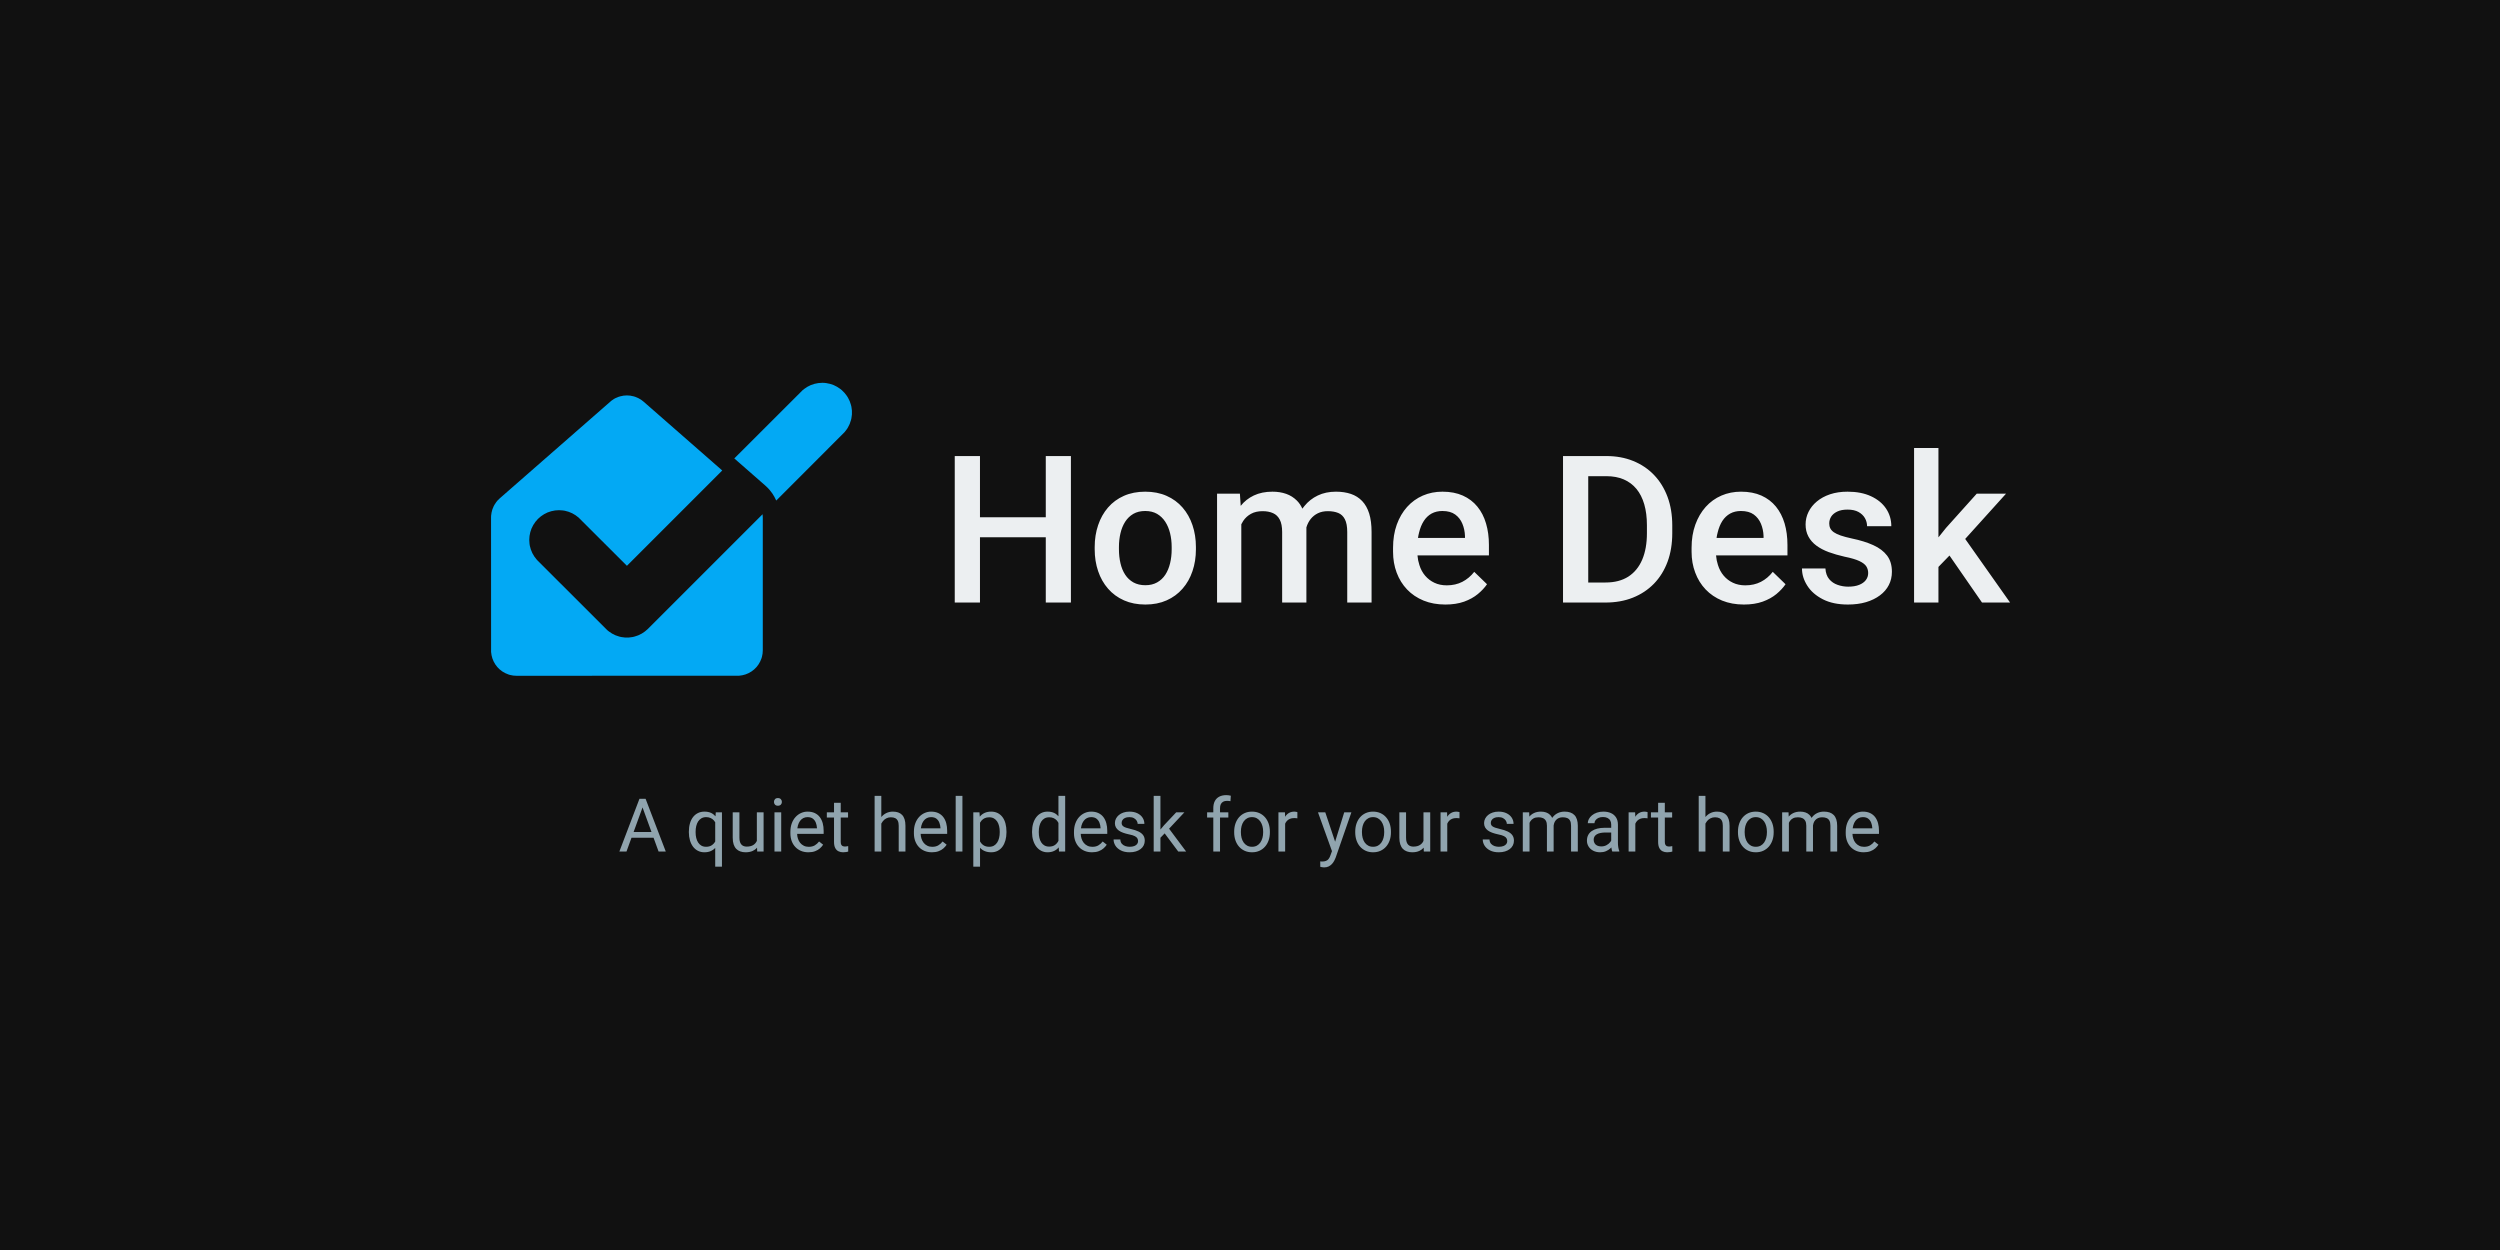
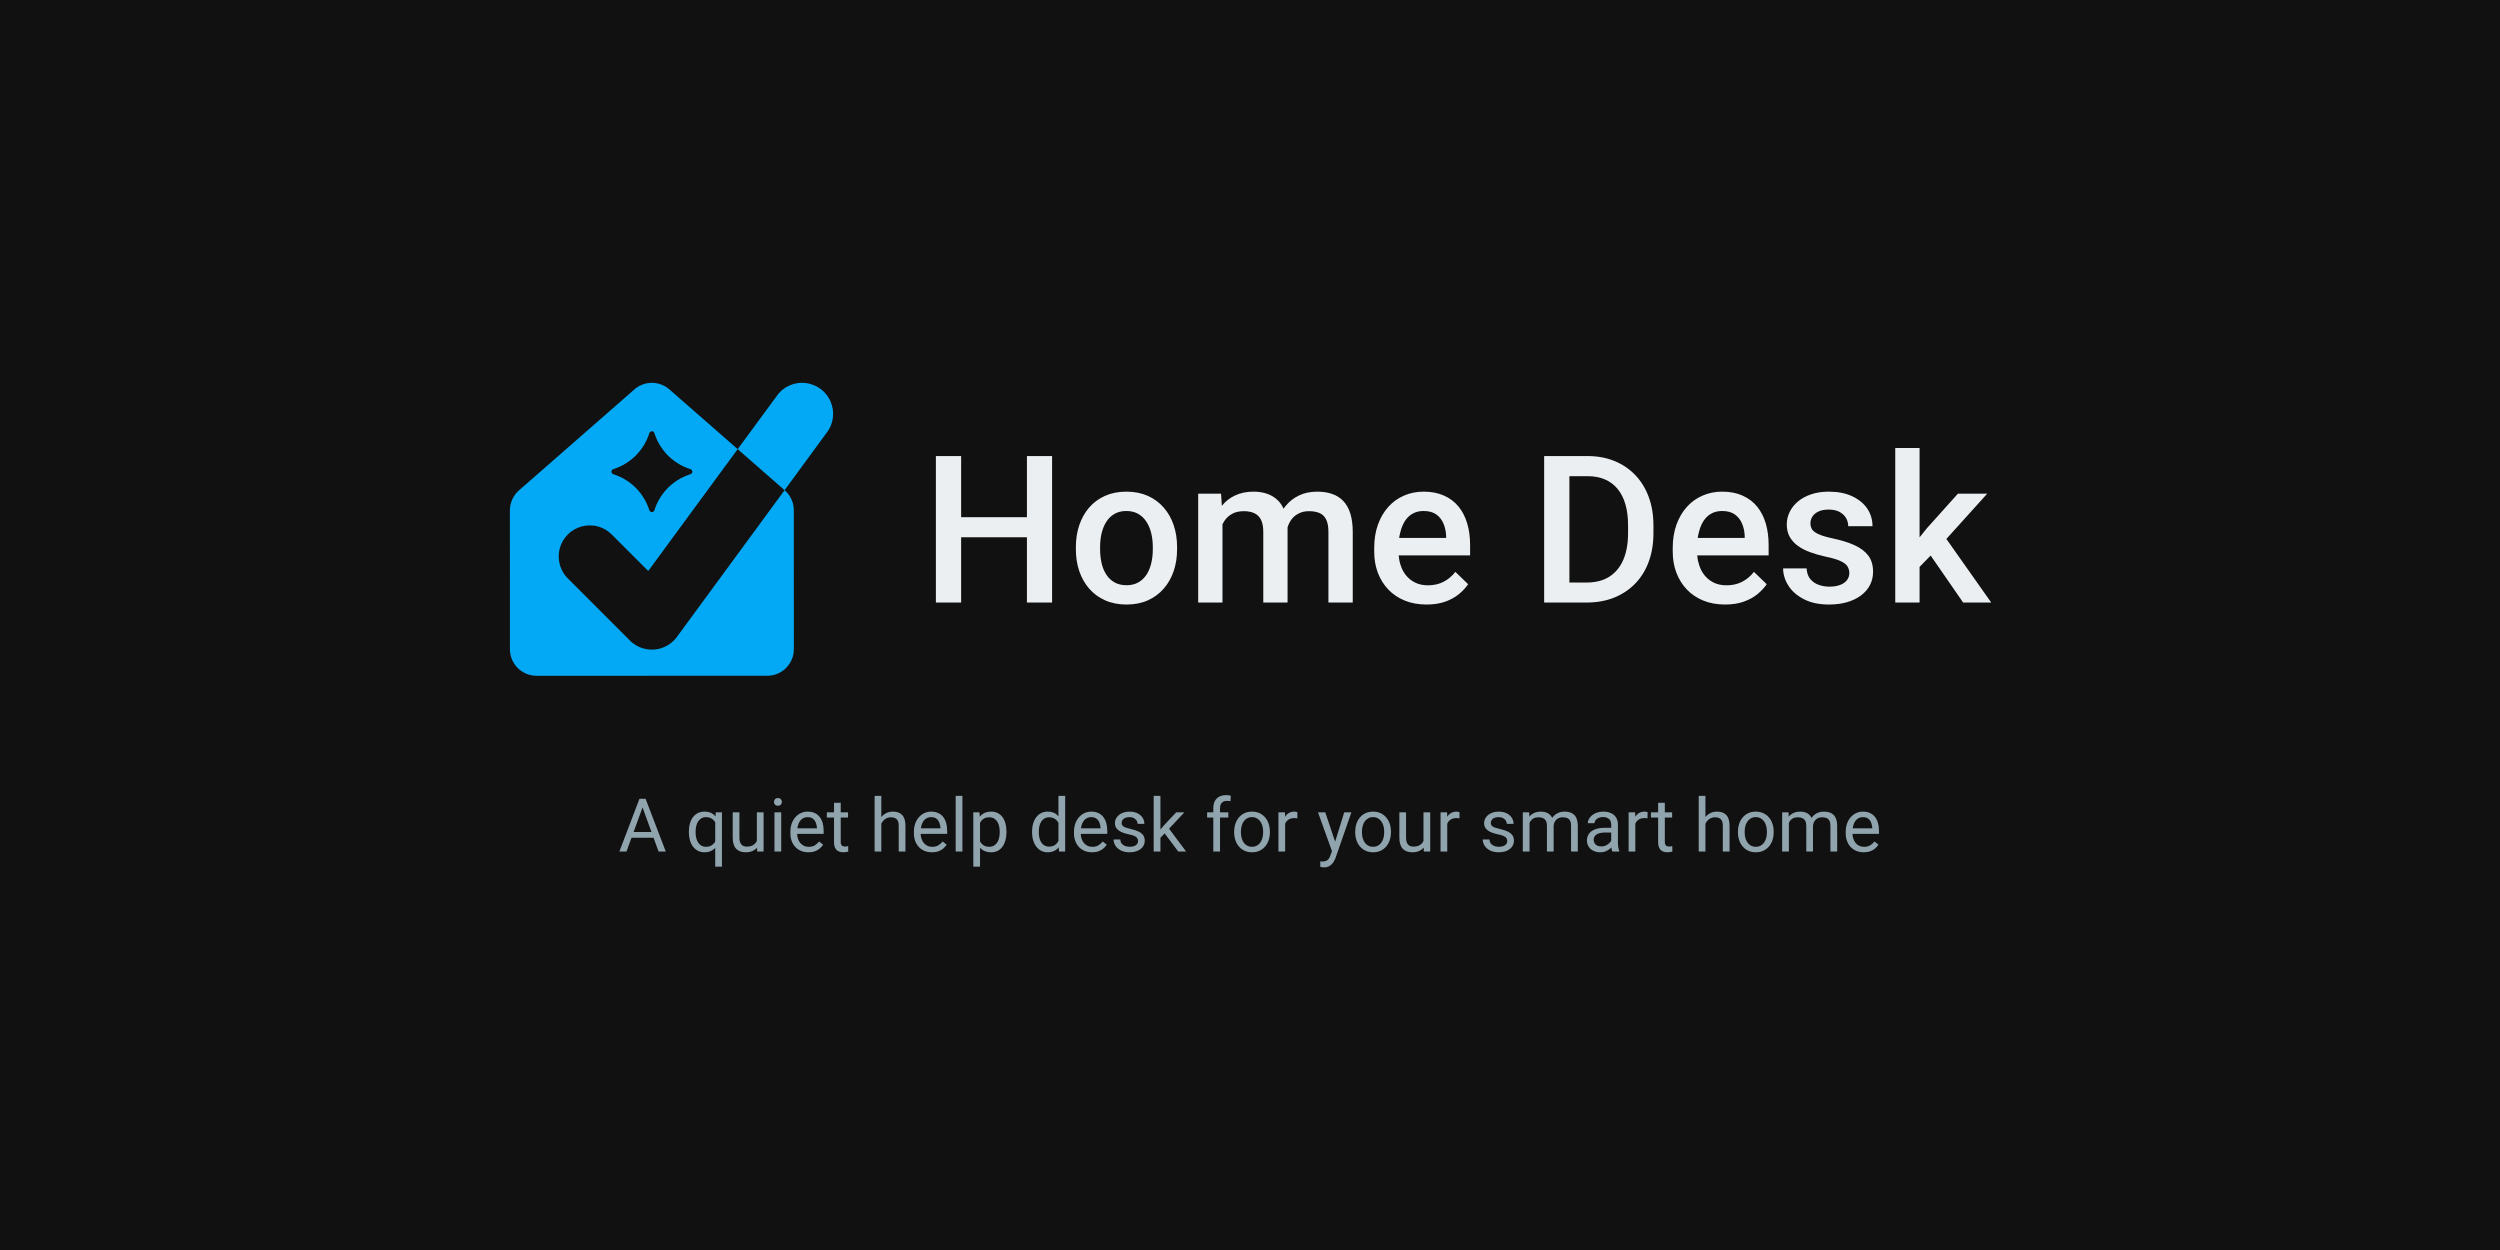
<svg xmlns="http://www.w3.org/2000/svg" viewBox="0 0 1280.00 640.00" width="1280" height="640">
  <rect width="1280" height="640" fill="#111111" />
-   <g transform="translate(251.417,196.0) scale(2.173913)">
-     <path fill="#03a9f4" fill-rule="evenodd" d="M83.26 11.62 83.82 10.89 84.06 10.50 84.47 9.68 84.76 8.81 84.87 8.37 84.99 7.46 84.99 6.54 84.87 5.63 84.76 5.19 84.47 4.32 84.06 3.50 83.82 3.11 83.26 2.38 82.62 1.74 82.26 1.45 81.50 0.94 80.68 0.53 79.81 0.24 78.91 0.06 78.46 0.01 78 0 77.09 0.06 76.19 0.24 75.32 0.53 74.50 0.94 73.74 1.45 73.38 1.74 57.29 17.81 64.59 24.20 65.16 24.74 65.60 25.22 66.24 26.05 66.72 26.83 67.17 27.73ZM35.33 3.98 34.65 3.59 33.93 3.29 33.55 3.18 32.78 3.02 32 2.97 31.22 3.02 30.45 3.18 30.07 3.29 29.35 3.59 29 3.77 28.35 4.21 2.05 27.21 1.49 27.76 1.24 28.07 0.81 28.72 0.62 29.07 0.32 29.79 0.12 30.55 0.01 31.33 0 31.72 0.01 63.39 0.12 64.17 0.32 64.93 0.62 65.65 1.01 66.33 1.49 66.96 2.04 67.51 2.67 67.99 3.35 68.38 4.07 68.68 4.45 68.80 5.22 68.95 6 69 58.39 68.99 59.17 68.88 59.93 68.68 60.65 68.38 61.33 67.99 61.96 67.51 62.51 66.96 62.99 66.33 63.38 65.65 63.68 64.93 63.80 64.55 63.95 63.78 64 63 64 31.72 63.95 30.95 36.95 57.95 36.26 58.55 35.50 59.06 34.68 59.47 33.81 59.76 33.37 59.87 32.46 59.99 31.54 59.99 30.63 59.87 30.19 59.76 29.32 59.47 28.50 59.06 27.74 58.55 27.38 58.26 11.05 41.95 10.74 41.62 10.18 40.89 9.72 40.10 9.37 39.25 9.13 38.37 9.06 37.91 9 37 9.06 36.09 9.24 35.19 9.53 34.32 9.94 33.50 10.45 32.74 11.05 32.05 11.74 31.45 12.50 30.94 13.32 30.53 14.19 30.24 15.09 30.06 16 30 16.91 30.06 17.37 30.13 18.25 30.37 19.10 30.72 19.89 31.18 20.62 31.74 32 43.10 54.45 20.65 35.95 4.46Z" />
-     <path fill="#eceff1" d="M115.15 17.25V31.66H130.65V17.25H136.57V51.75H130.65V36.37H115.15V51.75H109.21V17.25ZM142.17 39.22V38.67Q142.17 35.9 142.98 33.52Q143.78 31.14 145.31 29.37Q146.84 27.6 149.05 26.62Q151.27 25.64 154.07 25.64Q156.89 25.64 159.1 26.62Q161.32 27.6 162.86 29.37Q164.4 31.14 165.2 33.52Q166.01 35.9 166.01 38.67V39.22Q166.01 41.99 165.2 44.36Q164.4 46.73 162.86 48.49Q161.32 50.26 159.11 51.24Q156.91 52.22 154.11 52.22Q151.29 52.22 149.08 51.24Q146.86 50.26 145.32 48.49Q143.78 46.73 142.98 44.36Q142.17 41.99 142.17 39.22ZM147.88 38.67V39.22Q147.88 40.95 148.24 42.49Q148.59 44.03 149.35 45.19Q150.11 46.35 151.29 47.01Q152.48 47.67 154.11 47.67Q155.7 47.67 156.87 47.01Q158.05 46.35 158.81 45.19Q159.56 44.03 159.93 42.49Q160.3 40.95 160.3 39.22V38.67Q160.3 36.96 159.93 35.44Q159.56 33.91 158.79 32.72Q158.02 31.54 156.85 30.86Q155.68 30.19 154.07 30.19Q152.45 30.19 151.28 30.86Q150.11 31.54 149.35 32.72Q148.59 33.91 148.24 35.44Q147.88 36.96 147.88 38.67ZM176.7 33.32V51.75H170.99V26.11H176.37L176.56 28.98Q177.79 27.42 179.64 26.54Q181.53 25.64 184.04 25.64Q185.8 25.64 187.26 26.15Q188.71 26.66 189.8 27.75Q190.58 28.53 191.08 29.64Q191.32 29.33 191.58 29Q192.84 27.44 194.71 26.54Q196.58 25.64 199 25.64Q200.96 25.64 202.52 26.17Q204.07 26.7 205.16 27.84Q206.25 28.98 206.82 30.79Q207.38 32.6 207.38 35.16V51.75H201.65V35.14Q201.65 33.2 201.09 32.13Q200.54 31.06 199.52 30.65Q198.5 30.23 197.08 30.23Q195.75 30.23 194.74 30.72Q193.74 31.21 193.05 32.06Q192.36 32.94 192.03 34.05Q192.03 34.36 192.03 34.67V51.75H186.32V35.16Q186.32 33.29 185.76 32.23Q185.21 31.16 184.18 30.7Q183.14 30.23 181.72 30.23Q180.11 30.23 178.99 30.85Q177.86 31.47 177.15 32.53Q176.91 32.91 176.7 33.32ZM224.76 52.22Q221.91 52.22 219.63 51.29Q217.34 50.35 215.74 48.67Q214.14 46.99 213.29 44.71Q212.44 42.44 212.44 39.81V38.86Q212.44 35.85 213.31 33.41Q214.19 30.97 215.75 29.23Q217.32 27.49 219.45 26.56Q221.58 25.64 224.07 25.64Q226.82 25.64 228.88 26.56Q230.94 27.49 232.3 29.16Q233.67 30.83 234.34 33.13Q235.02 35.42 235.02 38.2V40.64H218.19Q218.29 41.85 218.64 42.91Q219.09 44.36 219.99 45.42Q220.9 46.49 222.17 47.09Q223.45 47.7 225.09 47.7Q227.15 47.7 228.76 46.87Q230.37 46.04 231.56 44.52L234.57 47.44Q233.74 48.65 232.41 49.75Q231.08 50.85 229.18 51.54Q227.27 52.22 224.76 52.22ZM218.31 36.54H229.38V36.09Q229.33 34.55 228.77 33.2Q228.22 31.85 227.08 31.02Q225.94 30.19 224.05 30.19Q222.63 30.19 221.52 30.79Q220.42 31.4 219.69 32.53Q218.95 33.67 218.57 35.26Q218.41 35.87 218.31 36.54ZM262.49 51.75H252.47V17.25H262.7Q266.14 17.25 268.98 18.4Q271.83 19.55 273.9 21.7Q275.97 23.86 277.09 26.87Q278.2 29.88 278.2 33.6V35.42Q278.2 39.14 277.09 42.15Q275.97 45.16 273.89 47.31Q271.8 49.45 268.92 50.6Q266.04 51.75 262.49 51.75ZM258.41 47.03H262.49Q265.69 47.03 267.86 45.64Q270.02 44.24 271.13 41.63Q272.23 39.03 272.23 35.42V33.55Q272.23 30.76 271.6 28.6Q270.97 26.44 269.75 24.97Q268.53 23.51 266.77 22.75Q265 21.99 262.7 21.99H258.41ZM295.07 52.22Q292.23 52.22 289.94 51.29Q287.66 50.35 286.06 48.67Q284.46 46.99 283.61 44.71Q282.75 42.44 282.75 39.81V38.86Q282.75 35.85 283.63 33.41Q284.51 30.97 286.07 29.23Q287.63 27.49 289.77 26.56Q291.9 25.64 294.39 25.64Q297.14 25.64 299.2 26.56Q301.26 27.49 302.62 29.16Q303.98 30.83 304.66 33.13Q305.33 35.42 305.33 38.2V40.64H288.51Q288.61 41.85 288.96 42.91Q289.41 44.36 290.31 45.42Q291.21 46.49 292.49 47.09Q293.77 47.7 295.41 47.7Q297.47 47.7 299.08 46.87Q300.69 46.04 301.87 44.52L304.88 47.44Q304.05 48.65 302.73 49.75Q301.4 50.85 299.49 51.54Q297.59 52.22 295.07 52.22ZM288.63 36.54H299.7V36.09Q299.65 34.55 299.09 33.2Q298.53 31.85 297.4 31.02Q296.26 30.19 294.36 30.19Q292.94 30.19 291.84 30.79Q290.74 31.4 290 32.53Q289.27 33.67 288.89 35.26Q288.72 35.87 288.63 36.54ZM324.34 44.81Q324.34 43.95 323.92 43.26Q323.49 42.56 322.29 41.99Q321.1 41.42 318.77 40.95Q316.74 40.49 315.04 39.87Q313.35 39.24 312.14 38.34Q310.93 37.44 310.27 36.21Q309.6 34.97 309.6 33.36Q309.6 31.8 310.29 30.4Q310.98 29 312.26 27.94Q313.54 26.87 315.37 26.25Q317.21 25.64 319.48 25.64Q322.71 25.64 325.02 26.72Q327.33 27.79 328.56 29.63Q329.79 31.47 329.79 33.77H324.08Q324.08 32.75 323.57 31.86Q323.06 30.97 322.04 30.41Q321.03 29.86 319.48 29.86Q318.02 29.86 317.06 30.32Q316.1 30.78 315.63 31.51Q315.17 32.25 315.17 33.13Q315.17 33.77 315.42 34.27Q315.67 34.78 316.26 35.2Q316.85 35.61 317.89 35.97Q318.92 36.32 320.48 36.66Q323.42 37.27 325.54 38.23Q327.66 39.19 328.8 40.7Q329.93 42.2 329.93 44.5Q329.93 46.21 329.21 47.62Q328.49 49.03 327.11 50.06Q325.74 51.09 323.83 51.66Q321.93 52.22 319.56 52.22Q316.07 52.22 313.66 50.98Q311.24 49.74 310 47.78Q308.75 45.83 308.75 43.72H314.27Q314.37 45.3 315.16 46.24Q315.95 47.18 317.15 47.59Q318.35 48.01 319.63 48.01Q321.17 48.01 322.21 47.59Q323.25 47.18 323.8 46.45Q324.34 45.73 324.34 44.81ZM340.89 15.35V36.4L342.66 34.19L349.91 26.11H356.81L347.19 36.77L357.76 51.75H351.15L343.49 40.68L340.89 43.36V51.75H335.15V15.35Z" />
+   <g transform="translate(261.0616,196.0) scale(2.27175)">
+     <path fill="#03a9f4" fill-rule="evenodd" d="M71.75 10.76 72.19 9.96 72.37 9.54 72.65 8.66 72.81 7.76 72.85 6.85 72.77 5.94 72.57 5.04 72.26 4.18 72.06 3.77 71.59 2.99 71.01 2.27 70.69 1.94 69.99 1.35 69.22 0.86 68.39 0.48 67.52 0.20 66.61 0.04 65.70 0 65.24 0.02 64.34 0.16 63.89 0.28 63.03 0.59 62.22 1.01 61.47 1.54 61.12 1.84 60.49 2.50 51.34 14.95 61.91 24.20ZM35 0.80 34.29 0.46 33.55 0.20 32.78 0.05 32 0 31.61 0.01 30.83 0.12 30.45 0.20 29.71 0.46 29 0.80 28.35 1.24 2.05 24.24 1.49 24.79 1.24 25.09 0.81 25.75 0.62 26.09 0.32 26.82 0.12 27.58 0.01 28.36 0 28.75 0.01 60.42 0.12 61.20 0.32 61.96 0.62 62.68 1.01 63.36 1.49 63.98 2.04 64.54 2.67 65.02 3.35 65.41 4.07 65.71 4.83 65.91 5.22 65.98 6 66.03 58.39 66.02 59.17 65.91 59.93 65.71 60.65 65.41 61.33 65.02 61.96 64.54 62.51 63.98 62.99 63.36 63.38 62.68 63.68 61.96 63.80 61.58 63.95 60.81 64 60.03 63.99 28.36 63.88 27.58 63.80 27.20 63.68 26.82 63.38 26.09 63.19 25.75 62.76 25.09 62.24 24.50 61.91 24.20 37.64 57.27 37.36 57.63 37.05 57.98 36.71 58.30 36.36 58.60 35.99 58.88 35.60 59.13 35.19 59.36 34.77 59.56 34.34 59.72 33.90 59.87 33.45 59.98 32.99 60.06 32.53 60.11 32.07 60.13 31.61 60.12 31.14 60.08 30.69 60 30.23 59.90 29.79 59.77 29.35 59.61 28.93 59.42 28.52 59.20 28.13 58.96 27.75 58.69 27.39 58.40 27.05 58.08 13.05 44.08 12.45 43.39 12.18 43.02 11.72 42.22 11.37 41.38 11.24 40.94 11.06 40.04 11 39.13 11.06 38.21 11.24 37.32 11.53 36.45 11.94 35.63 12.45 34.87 13.05 34.18 13.74 33.57 14.50 33.07 15.32 32.66 16.19 32.37 17.09 32.19 18 32.13 18.91 32.19 19.37 32.26 20.25 32.50 20.68 32.66 21.50 33.07 22.26 33.57 22.95 34.18 31.18 42.41 51.34 14.95 35.95 1.49 35.33 1.01ZM23.95 19.24 24.70 18.92 25.45 18.56 26.23 18.10 26.98 17.59 27.68 17.03 28.38 16.39 29 15.71 29.58 14.99 30.09 14.24 30.52 13.50 30.90 12.73 31.21 11.98 31.43 11.32 31.50 11.18 31.61 11.07 31.74 10.98 31.88 10.93 32.04 10.92 32.19 10.95 32.33 11.02 32.42 11.09 32.52 11.22 32.79 11.98 33.10 12.73 33.48 13.50 33.93 14.26 34.44 15.01 35 15.71 35.62 16.39 36.32 17.03 37.04 17.60 37.79 18.11 38.53 18.55 39.30 18.92 40.05 19.24 40.70 19.46 40.84 19.53 40.96 19.63 41.05 19.76 41.10 19.91 41.11 20.07 41.08 20.22 41.03 20.33 40.93 20.45 40.81 20.55 40.05 20.82 39.30 21.13 38.53 21.51 37.77 21.95 37.02 22.47 36.32 23.02 35.64 23.65 35 24.35 34.42 25.07 33.91 25.82 33.48 26.56 33.10 27.33 32.79 28.08 32.57 28.73 32.50 28.87 32.39 28.99 32.26 29.08 32.12 29.13 31.96 29.14 31.81 29.11 31.70 29.06 31.58 28.96 31.48 28.84 31.21 28.08 30.90 27.33 30.52 26.56 30.07 25.80 29.56 25.05 29 24.35 28.36 23.65 27.68 23.02 26.96 22.45 26.21 21.94 25.47 21.51 24.70 21.13 23.95 20.82 23.26 20.58 23.12 20.50 23.01 20.39 22.92 20.22 22.89 20.03 22.92 19.84 23.01 19.66 23.12 19.55 23.22 19.49Z" />
+     <path fill="#eceff1" d="M101.7 16.51V30.29H116.53V16.51H122.2V49.52H116.53V34.81H101.7V49.52H96.01V16.51ZM127.56 37.53V37Q127.56 34.35 128.33 32.07Q129.1 29.79 130.56 28.11Q132.02 26.42 134.14 25.47Q136.26 24.53 138.94 24.53Q141.64 24.53 143.76 25.47Q145.88 26.42 147.35 28.11Q148.83 29.79 149.6 32.07Q150.37 34.35 150.37 37V37.53Q150.37 40.18 149.6 42.45Q148.83 44.71 147.35 46.4Q145.88 48.09 143.77 49.03Q141.66 49.97 138.99 49.97Q136.29 49.97 134.17 49.03Q132.05 48.09 130.57 46.4Q129.1 44.71 128.33 42.45Q127.56 40.18 127.56 37.53ZM133.02 37V37.53Q133.02 39.18 133.36 40.66Q133.7 42.13 134.43 43.24Q135.15 44.35 136.29 44.99Q137.42 45.62 138.99 45.62Q140.5 45.62 141.63 44.99Q142.75 44.35 143.48 43.24Q144.2 42.13 144.55 40.66Q144.9 39.18 144.9 37.53V37Q144.9 35.37 144.55 33.91Q144.2 32.45 143.46 31.31Q142.73 30.18 141.6 29.53Q140.48 28.89 138.94 28.89Q137.4 28.89 136.28 29.53Q135.15 30.18 134.43 31.31Q133.7 32.45 133.36 33.91Q133.02 35.37 133.02 37ZM160.6 31.88V49.52H155.13V24.99H160.28L160.46 27.73Q161.64 26.23 163.41 25.4Q165.22 24.53 167.63 24.53Q169.31 24.53 170.7 25.02Q172.09 25.51 173.14 26.55Q173.89 27.3 174.36 28.37Q174.59 28.07 174.84 27.75Q176.04 26.26 177.83 25.4Q179.62 24.53 181.94 24.53Q183.82 24.53 185.3 25.04Q186.79 25.55 187.83 26.64Q188.87 27.73 189.42 29.47Q189.96 31.2 189.96 33.65V49.52H184.48V33.63Q184.48 31.77 183.94 30.75Q183.41 29.73 182.43 29.33Q181.46 28.93 180.1 28.93Q178.83 28.93 177.87 29.4Q176.9 29.86 176.24 30.68Q175.59 31.52 175.27 32.58Q175.27 32.88 175.27 33.17V49.52H169.8V33.65Q169.8 31.86 169.27 30.84Q168.74 29.82 167.75 29.37Q166.77 28.93 165.41 28.93Q163.86 28.93 162.79 29.52Q161.71 30.11 161.03 31.13Q160.8 31.49 160.6 31.88ZM206.59 49.97Q203.87 49.97 201.68 49.08Q199.49 48.18 197.96 46.57Q196.43 44.96 195.61 42.79Q194.8 40.61 194.8 38.09V37.19Q194.8 34.31 195.64 31.97Q196.47 29.64 197.97 27.97Q199.47 26.3 201.51 25.42Q203.55 24.53 205.93 24.53Q208.56 24.53 210.53 25.42Q212.51 26.3 213.81 27.9Q215.11 29.5 215.76 31.7Q216.41 33.9 216.41 36.55V38.89H200.31Q200.4 40.04 200.74 41.06Q201.17 42.45 202.03 43.47Q202.89 44.49 204.12 45.07Q205.34 45.64 206.9 45.64Q208.88 45.64 210.42 44.85Q211.96 44.06 213.09 42.61L215.97 45.39Q215.18 46.55 213.91 47.61Q212.64 48.66 210.82 49.32Q208.99 49.97 206.59 49.97ZM200.42 34.96H211.01V34.53Q210.96 33.06 210.43 31.77Q209.9 30.47 208.81 29.68Q207.72 28.89 205.91 28.89Q204.55 28.89 203.49 29.47Q202.44 30.04 201.73 31.13Q201.03 32.22 200.67 33.74Q200.51 34.33 200.42 34.96ZM242.69 49.52H233.1V16.51H242.9Q246.19 16.51 248.91 17.61Q251.63 18.71 253.61 20.77Q255.6 22.83 256.66 25.71Q257.73 28.59 257.73 32.15V33.9Q257.73 37.46 256.66 40.34Q255.6 43.22 253.6 45.27Q251.6 47.32 248.85 48.42Q246.09 49.52 242.69 49.52ZM238.79 45.01H242.69Q245.75 45.01 247.83 43.67Q249.9 42.33 250.96 39.84Q252.01 37.35 252.01 33.9V32.11Q252.01 29.43 251.41 27.37Q250.81 25.3 249.64 23.9Q248.48 22.49 246.79 21.77Q245.1 21.04 242.9 21.04H238.79ZM273.88 49.97Q271.15 49.97 268.97 49.08Q266.78 48.18 265.25 46.57Q263.72 44.96 262.9 42.79Q262.08 40.61 262.08 38.09V37.19Q262.08 34.31 262.92 31.97Q263.76 29.64 265.26 27.97Q266.76 26.3 268.8 25.42Q270.84 24.53 273.22 24.53Q275.85 24.53 277.82 25.42Q279.79 26.3 281.1 27.9Q282.4 29.5 283.05 31.7Q283.69 33.9 283.69 36.55V38.89H267.59Q267.69 40.04 268.03 41.06Q268.46 42.45 269.32 43.47Q270.18 44.49 271.4 45.07Q272.63 45.64 274.19 45.64Q276.17 45.64 277.71 44.85Q279.25 44.06 280.38 42.61L283.26 45.39Q282.47 46.55 281.2 47.61Q279.93 48.66 278.1 49.32Q276.28 49.97 273.88 49.97ZM267.71 34.96H278.3V34.53Q278.25 33.06 277.72 31.77Q277.19 30.47 276.1 29.68Q275.01 28.89 273.2 28.89Q271.83 28.89 270.78 29.47Q269.73 30.04 269.02 31.13Q268.32 32.22 267.96 33.74Q267.8 34.33 267.71 34.96ZM301.88 42.88Q301.88 42.06 301.47 41.39Q301.07 40.72 299.92 40.18Q298.78 39.64 296.55 39.18Q294.6 38.75 292.98 38.15Q291.36 37.55 290.21 36.69Q289.05 35.83 288.41 34.65Q287.78 33.47 287.78 31.93Q287.78 30.43 288.44 29.09Q289.09 27.75 290.32 26.73Q291.54 25.71 293.3 25.12Q295.06 24.53 297.23 24.53Q300.32 24.53 302.53 25.57Q304.74 26.6 305.92 28.35Q307.1 30.11 307.1 32.31H301.63Q301.63 31.34 301.15 30.49Q300.66 29.64 299.68 29.1Q298.71 28.57 297.23 28.57Q295.83 28.57 294.91 29.01Q293.99 29.45 293.55 30.16Q293.11 30.86 293.11 31.7Q293.11 32.31 293.35 32.8Q293.58 33.29 294.15 33.68Q294.72 34.08 295.7 34.42Q296.69 34.76 298.19 35.08Q301 35.67 303.03 36.59Q305.06 37.5 306.15 38.94Q307.23 40.38 307.23 42.58Q307.23 44.22 306.54 45.56Q305.85 46.91 304.54 47.9Q303.22 48.89 301.4 49.43Q299.57 49.97 297.3 49.97Q293.97 49.97 291.66 48.78Q289.34 47.59 288.15 45.72Q286.96 43.85 286.96 41.83H292.25Q292.34 43.35 293.1 44.25Q293.86 45.15 295 45.54Q296.15 45.94 297.37 45.94Q298.84 45.94 299.84 45.54Q300.84 45.15 301.36 44.45Q301.88 43.76 301.88 42.88ZM317.71 14.69V34.83L319.41 32.72L326.35 24.99H332.95L323.75 35.19L333.86 49.52H327.53L320.21 38.93L317.71 41.49V49.52H312.23V14.69Z" />
  </g>
  <path fill="#90a4ae" d="M337.2 436 334.62 428.93H323.32L320.76 436H317.11L327.4 408.98H330.54L340.88 436ZM333.57 426 328.98 413.4 324.4 426ZM366.19 443.72V434.16Q365.26 435.15 364.04 435.7Q362.57 436.37 360.66 436.37Q358.8 436.37 357.33 435.61Q355.85 434.85 354.82 433.48Q353.79 432.1 353.25 430.24Q352.7 428.37 352.7 426.18V425.79Q352.7 423.49 353.24 421.61Q353.77 419.73 354.81 418.37Q355.85 417.02 357.33 416.29Q358.8 415.55 360.7 415.55Q362.59 415.55 364.04 416.2Q365.35 416.81 366.34 417.95L366.48 415.92H369.64V443.72ZM356.15 425.79V426.18Q356.15 427.69 356.47 429.01Q356.78 430.34 357.44 431.36Q358.1 432.38 359.11 432.97Q360.12 433.55 361.51 433.55Q363.22 433.55 364.36 432.81Q365.5 432.07 366.19 430.84V421.01Q365.87 420.49 365.48 420.04Q364.8 419.28 363.82 418.83Q362.85 418.37 361.55 418.37Q360.14 418.37 359.12 418.97Q358.1 419.56 357.44 420.59Q356.78 421.62 356.47 422.96Q356.15 424.29 356.15 425.79ZM387.51 430.53V415.92H390.96V436H387.68L387.6 434.01Q386.73 435.05 385.39 435.67Q383.89 436.37 381.74 436.37Q380.27 436.37 379.06 435.94Q377.84 435.52 376.97 434.63Q376.1 433.74 375.62 432.31Q375.15 430.88 375.15 428.88V415.92H378.58V428.91Q378.58 430.27 378.89 431.15Q379.2 432.03 379.73 432.54Q380.25 433.05 380.91 433.25Q381.57 433.46 382.28 433.46Q384.47 433.46 385.75 432.6Q386.93 431.83 387.51 430.53ZM399.98 415.92V436H396.53V415.92ZM396.27 410.6Q396.27 409.76 396.78 409.19Q397.29 408.61 398.29 408.61Q399.27 408.61 399.8 409.19Q400.33 409.76 400.33 410.6Q400.33 411.4 399.8 411.96Q399.27 412.53 398.29 412.53Q397.29 412.53 396.78 411.96Q396.27 411.4 396.27 410.6ZM413.9 436.37Q411.8 436.37 410.1 435.66Q408.41 434.94 407.19 433.64Q405.97 432.34 405.32 430.56Q404.68 428.78 404.68 426.67V425.89Q404.68 423.44 405.4 421.52Q406.12 419.6 407.37 418.26Q408.61 416.93 410.19 416.24Q411.76 415.55 413.45 415.55Q415.6 415.55 417.17 416.29Q418.74 417.04 419.74 418.36Q420.74 419.69 421.23 421.48Q421.71 423.27 421.71 425.39V426.93H408.13Q408.16 428.21 408.53 429.34Q408.92 430.6 409.69 431.55Q410.46 432.49 411.57 433.03Q412.67 433.57 414.08 433.57Q415.9 433.57 417.16 432.83Q418.42 432.08 419.37 430.84L421.45 432.49Q420.8 433.48 419.8 434.37Q418.8 435.26 417.34 435.81Q415.88 436.37 413.9 436.37ZM408.24 424.12H418.28V423.87Q418.2 422.53 417.73 421.27Q417.26 420.01 416.24 419.19Q415.21 418.37 413.45 418.37Q412.28 418.37 411.3 418.86Q410.32 419.36 409.61 420.32Q408.91 421.29 408.52 422.68Q408.33 423.35 408.24 424.12ZM434.2 415.92V418.56H430.45V431.03Q430.45 432.05 430.77 432.57Q431.08 433.09 431.58 433.25Q432.08 433.42 432.66 433.42Q433.08 433.42 433.56 433.34Q434.03 433.25 434.27 433.2L434.29 436Q433.88 436.13 433.22 436.25Q432.57 436.37 431.64 436.37Q430.38 436.37 429.32 435.87Q428.26 435.37 427.64 434.19Q427.02 433.01 427.02 431.01V418.56H423.34V415.92H427.02V411.04H430.45V415.92ZM451.23 407.5V418.32Q451.25 418.3 451.27 418.28Q452.35 416.98 453.84 416.27Q455.34 415.55 457.15 415.55Q458.64 415.55 459.83 415.95Q461.01 416.35 461.86 417.22Q462.7 418.09 463.15 419.48Q463.59 420.86 463.59 422.84V436H460.14V422.81Q460.14 421.23 459.68 420.27Q459.21 419.32 458.32 418.88Q457.43 418.45 456.13 418.45Q454.85 418.45 453.8 418.99Q452.76 419.52 452.01 420.47Q451.57 421.03 451.23 421.68V436H447.8V407.5ZM477.14 436.37Q475.04 436.37 473.34 435.66Q471.65 434.94 470.43 433.64Q469.22 432.34 468.57 430.56Q467.92 428.78 467.92 426.67V425.89Q467.92 423.44 468.64 421.52Q469.36 419.6 470.61 418.26Q471.85 416.93 473.43 416.24Q475 415.55 476.69 415.55Q478.85 415.55 480.41 416.29Q481.98 417.04 482.98 418.36Q483.99 419.69 484.47 421.48Q484.95 423.27 484.95 425.39V426.93H471.37Q471.41 428.21 471.78 429.34Q472.17 430.6 472.94 431.55Q473.71 432.49 474.81 433.03Q475.91 433.57 477.32 433.57Q479.14 433.57 480.4 432.83Q481.67 432.08 482.61 430.84L484.69 432.49Q484.04 433.48 483.04 434.37Q482.04 435.26 480.58 435.81Q479.12 436.37 477.14 436.37ZM471.48 424.12H481.52V423.87Q481.44 422.53 480.97 421.27Q480.5 420.01 479.48 419.19Q478.46 418.37 476.69 418.37Q475.52 418.37 474.54 418.86Q473.56 419.36 472.85 420.32Q472.15 421.29 471.76 422.68Q471.57 423.35 471.48 424.12ZM492.76 407.5V436H489.31V407.5ZM515.31 425.79V426.18Q515.31 428.37 514.79 430.24Q514.27 432.1 513.28 433.48Q512.28 434.85 510.84 435.61Q509.39 436.37 507.52 436.37Q505.61 436.37 504.14 435.74Q502.77 435.15 501.78 434.05V443.72H498.33V415.92H501.49L501.65 418.13Q501.65 418.13 501.67 418.11Q502.67 416.87 504.12 416.21Q505.57 415.55 507.46 415.55Q509.35 415.55 510.82 416.29Q512.28 417.02 513.29 418.37Q514.29 419.73 514.8 421.61Q515.31 423.49 515.31 425.79ZM511.86 426.18V425.79Q511.86 424.29 511.54 422.97Q511.23 421.64 510.57 420.63Q509.91 419.62 508.89 419.03Q507.87 418.45 506.46 418.45Q505.16 418.45 504.2 418.89Q503.25 419.34 502.58 420.08Q502.12 420.6 501.78 421.21V430.79Q501.84 430.9 501.91 431.01Q502.58 432.16 503.69 432.85Q504.81 433.55 506.5 433.55Q507.89 433.55 508.9 432.97Q509.91 432.38 510.57 431.36Q511.23 430.34 511.54 429.01Q511.86 427.69 511.86 426.18ZM528.41 426.18V425.79Q528.41 423.49 528.98 421.61Q529.54 419.73 530.59 418.37Q531.64 417.02 533.1 416.29Q534.55 415.55 536.35 415.55Q538.25 415.55 539.68 416.2Q540.97 416.81 541.92 417.93V407.5H545.37V436H542.22L542.05 433.85Q541.07 435.05 539.66 435.7Q538.23 436.37 536.32 436.37Q534.55 436.37 533.1 435.61Q531.64 434.85 530.59 433.48Q529.54 432.1 528.98 430.24Q528.41 428.37 528.41 426.18ZM531.86 425.79V426.18Q531.86 427.69 532.17 429Q532.48 430.32 533.13 431.32Q533.77 432.33 534.78 432.89Q535.78 433.46 537.17 433.46Q538.88 433.46 539.98 432.73Q541.09 432.01 541.75 430.82Q541.85 430.67 541.92 430.51V421.32Q541.57 420.66 541.09 420.08Q540.42 419.34 539.46 418.89Q538.51 418.45 537.21 418.45Q535.8 418.45 534.79 419.03Q533.77 419.62 533.13 420.63Q532.48 421.64 532.17 422.97Q531.86 424.29 531.86 425.79ZM559.1 436.37Q557.01 436.37 555.31 435.66Q553.61 434.94 552.4 433.64Q551.18 432.34 550.53 430.56Q549.88 428.78 549.88 426.67V425.89Q549.88 423.44 550.61 421.52Q551.33 419.6 552.57 418.26Q553.82 416.93 555.39 416.24Q556.97 415.55 558.66 415.55Q560.81 415.55 562.38 416.29Q563.95 417.04 564.95 418.36Q565.95 419.69 566.43 421.48Q566.92 423.27 566.92 425.39V426.93H553.33Q553.37 428.21 553.74 429.34Q554.13 430.6 554.9 431.55Q555.67 432.49 556.78 433.03Q557.88 433.57 559.29 433.57Q561.11 433.57 562.37 432.83Q563.63 432.08 564.58 430.84L566.66 432.49Q566.01 433.48 565 434.37Q564 435.26 562.55 435.81Q561.09 436.37 559.1 436.37ZM553.44 424.12H563.48V423.87Q563.41 422.53 562.94 421.27Q562.46 420.01 561.44 419.19Q560.42 418.37 558.66 418.37Q557.49 418.37 556.51 418.86Q555.52 419.36 554.82 420.32Q554.11 421.29 553.72 422.68Q553.54 423.35 553.44 424.12ZM582.69 430.67Q582.69 429.93 582.36 429.29Q582.04 428.65 581.05 428.12Q580.05 427.59 578.07 427.21Q576.4 426.85 575.05 426.37Q573.71 425.89 572.77 425.2Q571.83 424.51 571.33 423.59Q570.83 422.66 570.83 421.42Q570.83 420.23 571.36 419.17Q571.89 418.11 572.86 417.3Q573.84 416.48 575.21 416.02Q576.58 415.55 578.27 415.55Q580.68 415.55 582.39 416.41Q584.1 417.26 585.01 418.68Q585.92 420.1 585.92 421.82H582.48Q582.48 420.99 581.99 420.2Q581.5 419.41 580.56 418.89Q579.63 418.37 578.27 418.37Q576.84 418.37 575.96 418.81Q575.08 419.25 574.68 419.91Q574.28 420.58 574.28 421.32Q574.28 421.88 574.48 422.32Q574.67 422.75 575.17 423.11Q575.67 423.48 576.58 423.79Q577.49 424.11 578.9 424.42Q581.37 424.98 582.97 425.76Q584.56 426.54 585.34 427.67Q586.12 428.8 586.12 430.42Q586.12 431.73 585.57 432.83Q585.03 433.92 584 434.71Q582.97 435.5 581.55 435.94Q580.13 436.37 578.37 436.37Q575.71 436.37 573.88 435.42Q572.04 434.48 571.09 432.98Q570.15 431.47 570.15 429.8H573.6Q573.67 431.21 574.41 432.04Q575.16 432.86 576.23 433.21Q577.31 433.55 578.37 433.55Q579.78 433.55 580.73 433.18Q581.69 432.81 582.19 432.16Q582.69 431.51 582.69 430.67ZM594.14 407.5V424.72L595.98 422.53L602.21 415.92H606.4L598.57 424.29L607.31 436H603.27L596.31 426.69L594.14 428.93V436H590.69V407.5ZM624.65 436H621.21V418.56H618.04V415.92H621.21V413.81Q621.21 411.64 622 410.14Q622.79 408.65 624.27 407.88Q625.76 407.11 627.8 407.11Q628.39 407.11 629 407.18Q629.6 407.26 630.18 407.41L629.99 410.21Q629.6 410.12 629.11 410.08Q628.62 410.04 628.13 410.04Q627.04 410.04 626.25 410.48Q625.46 410.91 625.05 411.75Q624.65 412.58 624.65 413.81V415.92H628.91V418.56H624.65ZM631.9 426.18V425.76Q631.9 423.59 632.53 421.72Q633.16 419.86 634.35 418.48Q635.54 417.09 637.23 416.32Q638.92 415.55 641.01 415.55Q643.13 415.55 644.83 416.32Q646.52 417.09 647.72 418.48Q648.92 419.86 649.55 421.72Q650.18 423.59 650.18 425.76V426.18Q650.18 428.36 649.55 430.21Q648.92 432.07 647.72 433.45Q646.52 434.83 644.84 435.6Q643.17 436.37 641.05 436.37Q638.93 436.37 637.25 435.6Q635.56 434.83 634.36 433.45Q633.16 432.07 632.53 430.21Q631.9 428.36 631.9 426.18ZM635.34 425.76V426.18Q635.34 427.69 635.69 429.01Q636.04 430.34 636.75 431.36Q637.47 432.38 638.55 432.97Q639.62 433.55 641.05 433.55Q642.46 433.55 643.53 432.97Q644.59 432.38 645.3 431.36Q646 430.34 646.37 429.01Q646.73 427.69 646.73 426.18V425.76Q646.73 424.27 646.37 422.95Q646 421.62 645.29 420.59Q644.58 419.56 643.51 418.97Q642.44 418.37 641.01 418.37Q639.6 418.37 638.54 418.97Q637.47 419.56 636.75 420.59Q636.04 421.62 635.69 422.95Q635.34 424.27 635.34 425.76ZM664.26 415.81 664.25 419Q663.82 418.91 663.44 418.88Q663.06 418.86 662.58 418.86Q661.39 418.86 660.48 419.23Q659.57 419.6 658.94 420.27Q658.34 420.9 657.99 421.73V436H654.56V415.92H657.9L657.97 418.22Q657.97 418.21 657.99 418.17Q658.75 416.94 659.93 416.25Q661.11 415.55 662.74 415.55Q663.11 415.55 663.6 415.64Q664.08 415.72 664.26 415.81ZM678.55 415.92 683.58 430.95 688.24 415.92H691.91L683.86 439.1Q683.58 439.84 683.13 440.7Q682.67 441.57 681.97 442.35Q681.26 443.12 680.27 443.62Q679.28 444.11 677.91 444.11Q677.5 444.11 676.87 444Q676.24 443.89 675.98 443.81L675.96 441.03Q676.11 441.05 676.43 441.07Q676.75 441.1 676.88 441.1Q678.05 441.1 678.87 440.8Q679.69 440.49 680.25 439.78Q680.82 439.06 681.23 437.82L681.97 435.78L674.81 415.92ZM693.88 426.18V425.76Q693.88 423.59 694.51 421.72Q695.14 419.86 696.33 418.48Q697.52 417.09 699.21 416.32Q700.9 415.55 702.99 415.55Q705.11 415.55 706.81 416.32Q708.5 417.09 709.7 418.48Q710.9 419.86 711.53 421.72Q712.16 423.59 712.16 425.76V426.18Q712.16 428.36 711.53 430.21Q710.9 432.07 709.7 433.45Q708.5 434.83 706.82 435.6Q705.15 436.37 703.03 436.37Q700.91 436.37 699.23 435.6Q697.54 434.83 696.34 433.45Q695.14 432.07 694.51 430.21Q693.88 428.36 693.88 426.18ZM697.32 425.76V426.18Q697.32 427.69 697.67 429.01Q698.02 430.34 698.73 431.36Q699.45 432.38 700.53 432.97Q701.6 433.55 703.03 433.55Q704.44 433.55 705.51 432.97Q706.57 432.38 707.28 431.36Q707.98 430.34 708.35 429.01Q708.71 427.69 708.71 426.18V425.76Q708.71 424.27 708.35 422.95Q707.98 421.62 707.27 420.59Q706.56 419.56 705.49 418.97Q704.42 418.37 702.99 418.37Q701.58 418.37 700.52 418.97Q699.45 419.56 698.73 420.59Q698.02 421.62 697.67 422.95Q697.32 424.27 697.32 425.76ZM728.82 430.53V415.92H732.27V436H728.99L728.92 434.01Q728.04 435.05 726.71 435.67Q725.2 436.37 723.05 436.37Q721.59 436.37 720.37 435.94Q719.16 435.52 718.28 434.63Q717.41 433.74 716.94 432.31Q716.47 430.88 716.47 428.88V415.92H719.9V428.91Q719.9 430.27 720.2 431.15Q720.51 432.03 721.04 432.54Q721.57 433.05 722.23 433.25Q722.89 433.46 723.59 433.46Q725.78 433.46 727.06 432.6Q728.25 431.83 728.82 430.53ZM747.27 415.81 747.25 419Q746.82 418.91 746.44 418.88Q746.06 418.86 745.58 418.86Q744.39 418.86 743.48 419.23Q742.57 419.6 741.94 420.27Q741.35 420.9 741 421.73V436H737.56V415.92H740.9L740.98 418.22Q740.98 418.21 741 418.17Q741.76 416.94 742.94 416.25Q744.11 415.55 745.75 415.55Q746.12 415.55 746.6 415.64Q747.08 415.72 747.27 415.81ZM771.71 430.67Q771.71 429.93 771.38 429.29Q771.06 428.65 770.07 428.12Q769.07 427.59 767.09 427.21Q765.42 426.85 764.07 426.37Q762.73 425.89 761.79 425.2Q760.85 424.51 760.35 423.59Q759.85 422.66 759.85 421.42Q759.85 420.23 760.38 419.17Q760.91 418.11 761.88 417.3Q762.86 416.48 764.23 416.02Q765.6 415.55 767.29 415.55Q769.7 415.55 771.41 416.41Q773.12 417.26 774.03 418.68Q774.94 420.1 774.94 421.82H771.5Q771.5 420.99 771.01 420.2Q770.52 419.41 769.58 418.89Q768.65 418.37 767.29 418.37Q765.86 418.37 764.98 418.81Q764.1 419.25 763.7 419.91Q763.3 420.58 763.3 421.32Q763.3 421.88 763.5 422.32Q763.69 422.75 764.19 423.11Q764.69 423.48 765.6 423.79Q766.51 424.11 767.92 424.42Q770.39 424.98 771.99 425.76Q773.58 426.54 774.36 427.67Q775.14 428.8 775.14 430.42Q775.14 431.73 774.59 432.83Q774.05 433.92 773.02 434.71Q771.99 435.5 770.57 435.94Q769.15 436.37 767.38 436.37Q764.73 436.37 762.89 435.42Q761.06 434.48 760.11 432.98Q759.16 431.47 759.16 429.8H762.62Q762.69 431.21 763.43 432.04Q764.17 432.86 765.25 433.21Q766.33 433.55 767.38 433.55Q768.79 433.55 769.75 433.18Q770.71 432.81 771.21 432.16Q771.71 431.51 771.71 430.67ZM783.12 421.29V436H779.67V415.92H782.94L783.03 418.11Q784.01 416.93 785.44 416.26Q786.96 415.55 788.97 415.55Q790.38 415.55 791.56 415.95Q792.75 416.35 793.62 417.2Q794.29 417.85 794.72 418.76Q794.94 418.45 795.22 418.13Q796.22 416.94 797.7 416.25Q799.19 415.55 801.1 415.55Q802.71 415.55 803.97 415.98Q805.22 416.41 806.08 417.29Q806.95 418.17 807.39 419.54Q807.84 420.92 807.84 422.81V436H804.38V422.77Q804.38 421.08 803.86 420.15Q803.33 419.21 802.37 418.83Q801.42 418.45 800.1 418.45Q798.97 418.45 798.09 418.84Q797.22 419.23 796.63 419.9Q796.03 420.58 795.74 421.45Q795.53 422.03 795.46 422.64V436H792.03V422.79Q792.03 421.21 791.5 420.27Q790.97 419.32 790 418.88Q789.04 418.45 787.74 418.45Q786.22 418.45 785.2 418.99Q784.18 419.52 783.57 420.47Q783.31 420.86 783.12 421.29ZM825.02 433.88Q824.78 434.13 824.52 434.37Q823.55 435.24 822.25 435.81Q820.94 436.37 819.3 436.37Q817.26 436.37 815.73 435.57Q814.2 434.78 813.36 433.43Q812.51 432.08 812.51 430.42Q812.51 428.8 813.14 427.57Q813.77 426.33 814.96 425.51Q816.15 424.68 817.82 424.25Q819.49 423.83 821.55 423.83H824.94V422.23Q824.94 421.04 824.47 420.16Q824 419.28 823.05 418.8Q822.11 418.32 820.71 418.32Q819.42 418.32 818.44 418.76Q817.47 419.21 816.92 419.93Q816.37 420.66 816.37 421.49H812.94Q812.94 420.41 813.5 419.36Q814.05 418.3 815.1 417.44Q816.15 416.57 817.63 416.06Q819.1 415.55 820.92 415.55Q823.11 415.55 824.79 416.29Q826.47 417.04 827.42 418.53Q828.38 420.02 828.38 422.27V431.62Q828.38 432.62 828.55 433.75Q828.73 434.89 829.08 435.7V436H825.5Q825.24 435.41 825.09 434.4Q825.06 434.14 825.02 433.88ZM824.94 426.24H822.11Q820.64 426.24 819.49 426.47Q818.34 426.7 817.56 427.17Q816.78 427.63 816.37 428.33Q815.96 429.02 815.96 429.95Q815.96 430.9 816.39 431.68Q816.82 432.46 817.68 432.91Q818.54 433.37 819.81 433.37Q821.38 433.37 822.59 432.7Q823.79 432.03 824.52 431.06Q824.78 430.71 824.94 430.36ZM843.56 415.81 843.54 419Q843.11 418.91 842.73 418.88Q842.35 418.86 841.87 418.86Q840.68 418.86 839.77 419.23Q838.86 419.6 838.23 420.27Q837.64 420.9 837.29 421.73V436H833.85V415.92H837.19L837.27 418.22Q837.27 418.21 837.29 418.17Q838.05 416.94 839.22 416.25Q840.4 415.55 842.04 415.55Q842.41 415.55 842.89 415.64Q843.37 415.72 843.56 415.81ZM856.14 415.92V418.56H852.39V431.03Q852.39 432.05 852.71 432.57Q853.02 433.09 853.52 433.25Q854.02 433.42 854.6 433.42Q855.03 433.42 855.5 433.34Q855.97 433.25 856.21 433.2L856.23 436Q855.82 436.13 855.16 436.25Q854.51 436.37 853.58 436.37Q852.32 436.37 851.26 435.87Q850.2 435.37 849.58 434.19Q848.96 433.01 848.96 431.01V418.56H845.28V415.92H848.96V411.04H852.39V415.92ZM873.18 407.5V418.32Q873.19 418.3 873.21 418.28Q874.29 416.98 875.78 416.27Q877.28 415.55 879.09 415.55Q880.58 415.55 881.77 415.95Q882.95 416.35 883.8 417.22Q884.64 418.09 885.09 419.48Q885.53 420.86 885.53 422.84V436H882.08V422.81Q882.08 421.23 881.62 420.27Q881.15 419.32 880.26 418.88Q879.37 418.45 878.07 418.45Q876.79 418.45 875.75 418.99Q874.7 419.52 873.95 420.47Q873.51 421.03 873.18 421.68V436H869.74V407.5ZM889.84 426.18V425.76Q889.84 423.59 890.47 421.72Q891.1 419.86 892.29 418.48Q893.48 417.09 895.16 416.32Q896.85 415.55 898.95 415.55Q901.07 415.55 902.76 416.32Q904.46 417.09 905.66 418.48Q906.85 419.86 907.49 421.72Q908.12 423.59 908.12 425.76V426.18Q908.12 428.36 907.49 430.21Q906.85 432.07 905.66 433.45Q904.46 434.83 902.78 435.6Q901.1 436.37 898.99 436.37Q896.87 436.37 895.18 435.6Q893.49 434.83 892.3 433.45Q891.1 432.07 890.47 430.21Q889.84 428.36 889.84 426.18ZM893.27 425.76V426.18Q893.27 427.69 893.62 429.01Q893.98 430.34 894.69 431.36Q895.41 432.38 896.48 432.97Q897.56 433.55 898.99 433.55Q900.4 433.55 901.46 432.97Q902.53 432.38 903.24 431.36Q903.94 430.34 904.3 429.01Q904.66 427.69 904.66 426.18V425.76Q904.66 424.27 904.3 422.95Q903.94 421.62 903.23 420.59Q902.51 419.56 901.45 418.97Q900.38 418.37 898.95 418.37Q897.54 418.37 896.47 418.97Q895.41 419.56 894.69 420.59Q893.98 421.62 893.62 422.95Q893.27 424.27 893.27 425.76ZM915.91 421.29V436H912.46V415.92H915.73L915.82 418.11Q916.8 416.93 918.23 416.26Q919.75 415.55 921.76 415.55Q923.17 415.55 924.35 415.95Q925.54 416.35 926.41 417.2Q927.08 417.85 927.51 418.76Q927.73 418.45 928.01 418.13Q929.01 416.94 930.49 416.25Q931.98 415.55 933.89 415.55Q935.5 415.55 936.76 415.98Q938.01 416.41 938.87 417.29Q939.73 418.17 940.18 419.54Q940.63 420.92 940.63 422.81V436H937.17V422.77Q937.17 421.08 936.65 420.15Q936.12 419.21 935.16 418.83Q934.21 418.45 932.89 418.45Q931.76 418.45 930.88 418.84Q930.01 419.23 929.42 419.9Q928.82 420.58 928.53 421.45Q928.32 422.03 928.25 422.64V436H924.82V422.79Q924.82 421.21 924.29 420.27Q923.76 419.32 922.79 418.88Q921.83 418.45 920.53 418.45Q919.01 418.45 917.99 418.99Q916.97 419.52 916.36 420.47Q916.1 420.86 915.91 421.29ZM954.23 436.37Q952.13 436.37 950.43 435.66Q948.74 434.94 947.52 433.64Q946.31 432.34 945.66 430.56Q945.01 428.78 945.01 426.67V425.89Q945.01 423.44 945.73 421.52Q946.45 419.6 947.7 418.26Q948.94 416.93 950.52 416.24Q952.09 415.55 953.78 415.55Q955.93 415.55 957.5 416.29Q959.07 417.04 960.07 418.36Q961.07 419.69 961.56 421.48Q962.04 423.27 962.04 425.39V426.93H948.46Q948.49 428.21 948.87 429.34Q949.26 430.6 950.03 431.55Q950.8 432.49 951.9 433.03Q953 433.57 954.41 433.57Q956.23 433.57 957.49 432.83Q958.76 432.08 959.7 430.84L961.78 432.49Q961.13 433.48 960.13 434.37Q959.13 435.26 957.67 435.81Q956.21 436.37 954.23 436.37ZM948.57 424.12H958.61V423.87Q958.53 422.53 958.06 421.27Q957.59 420.01 956.57 419.19Q955.55 418.37 953.78 418.37Q952.61 418.37 951.63 418.86Q950.65 419.36 949.94 420.32Q949.24 421.29 948.85 422.68Q948.66 423.35 948.57 424.12Z" />
</svg>
